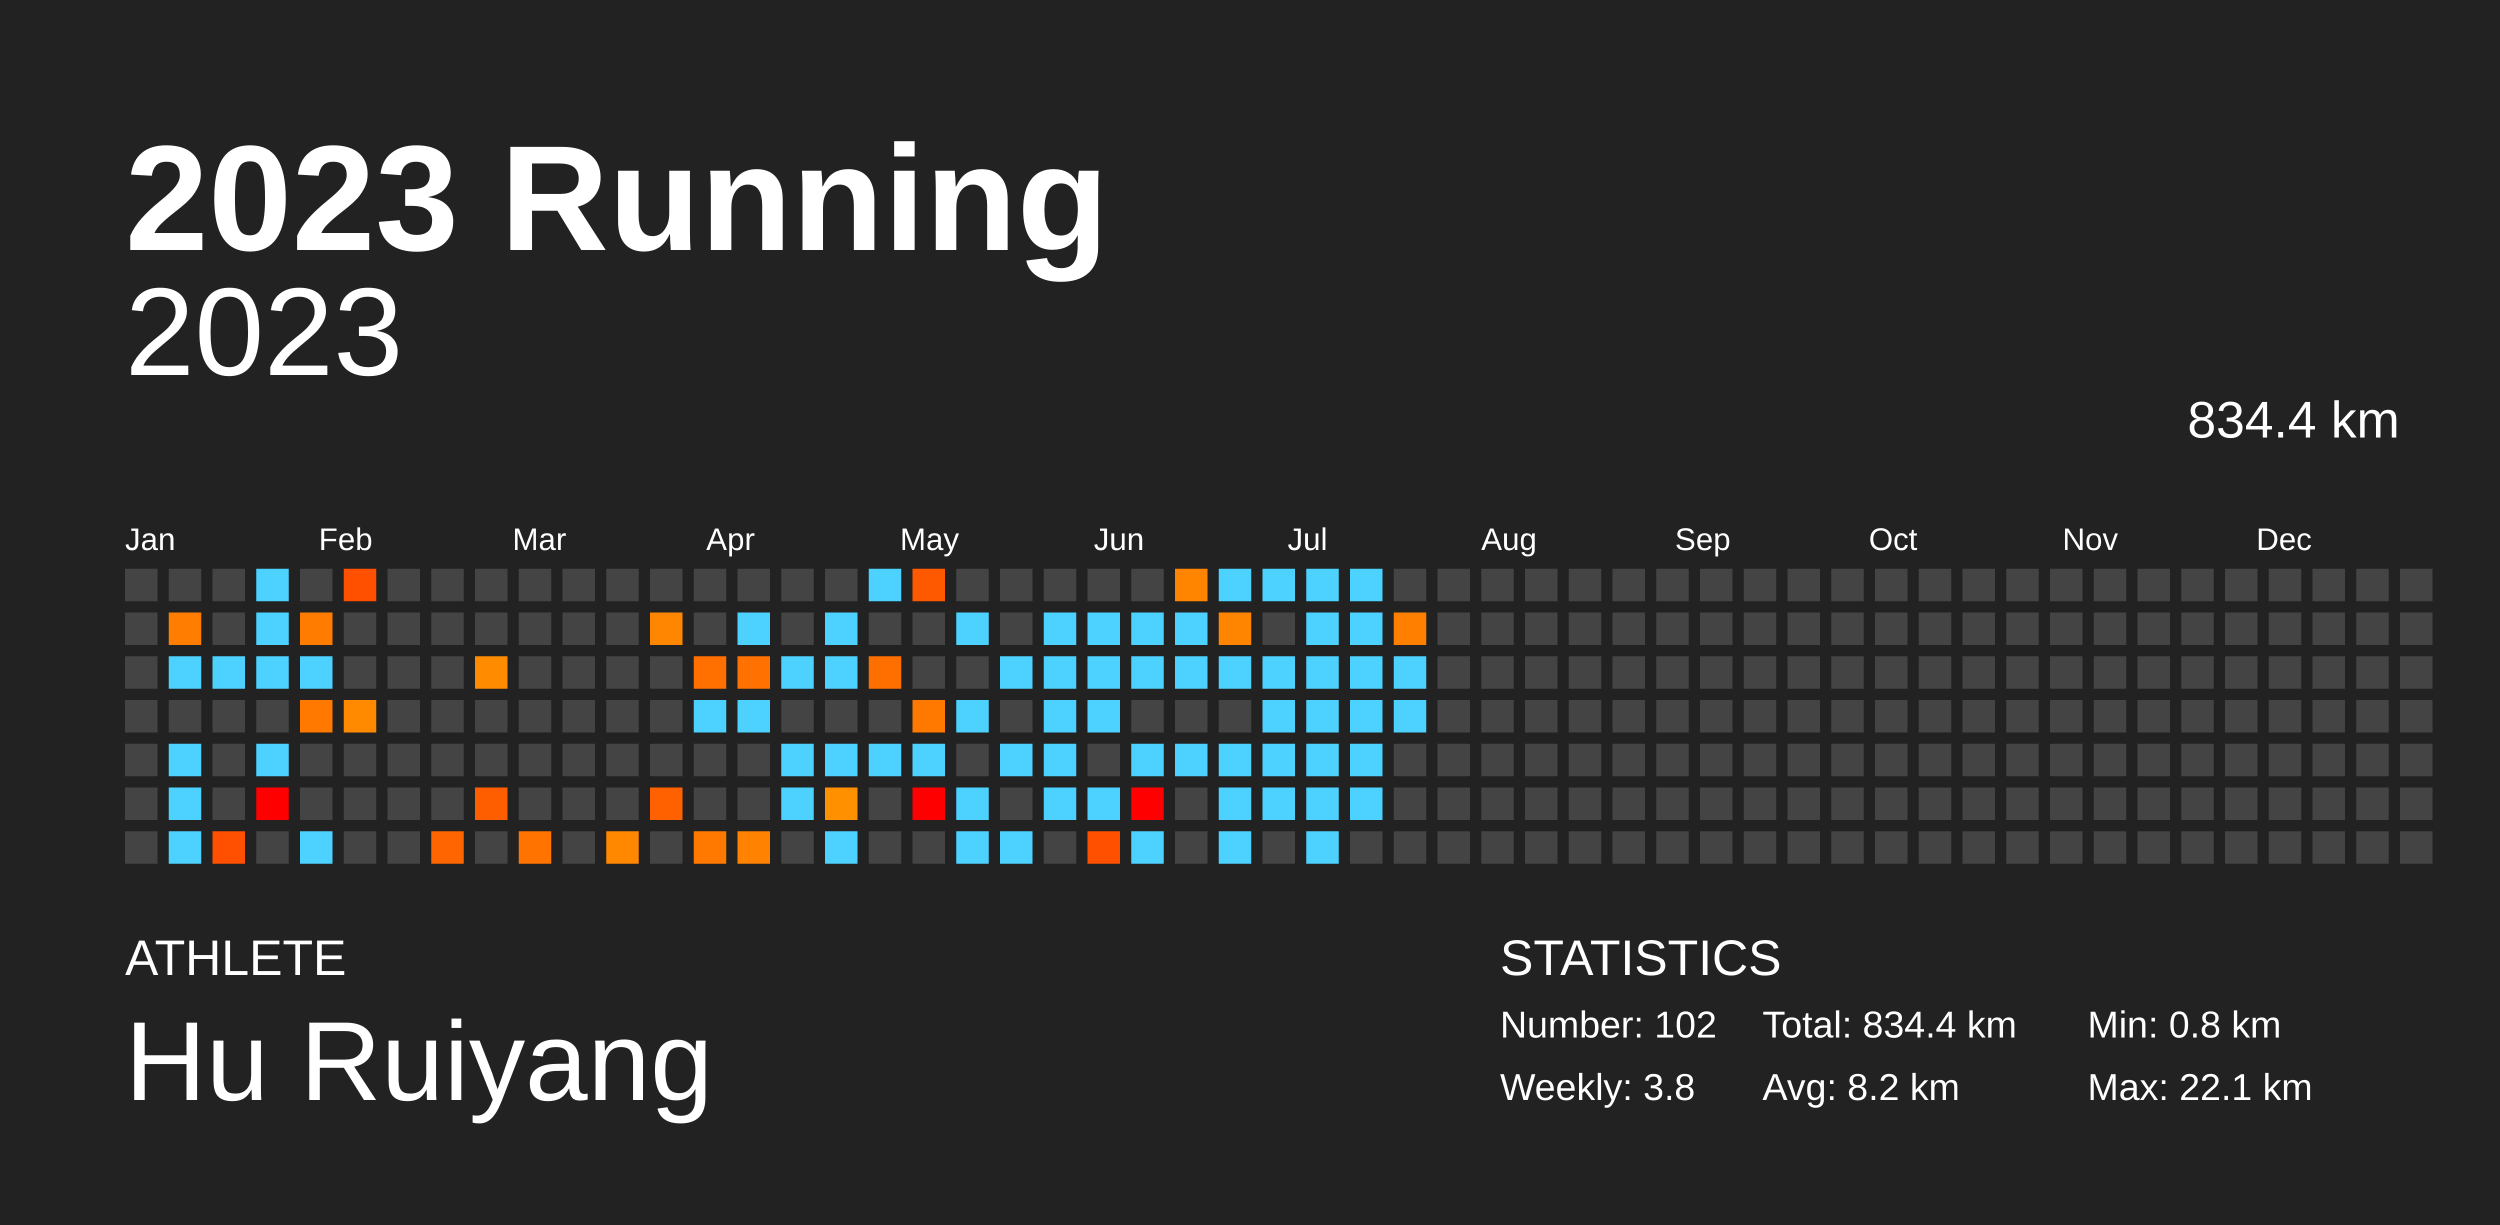
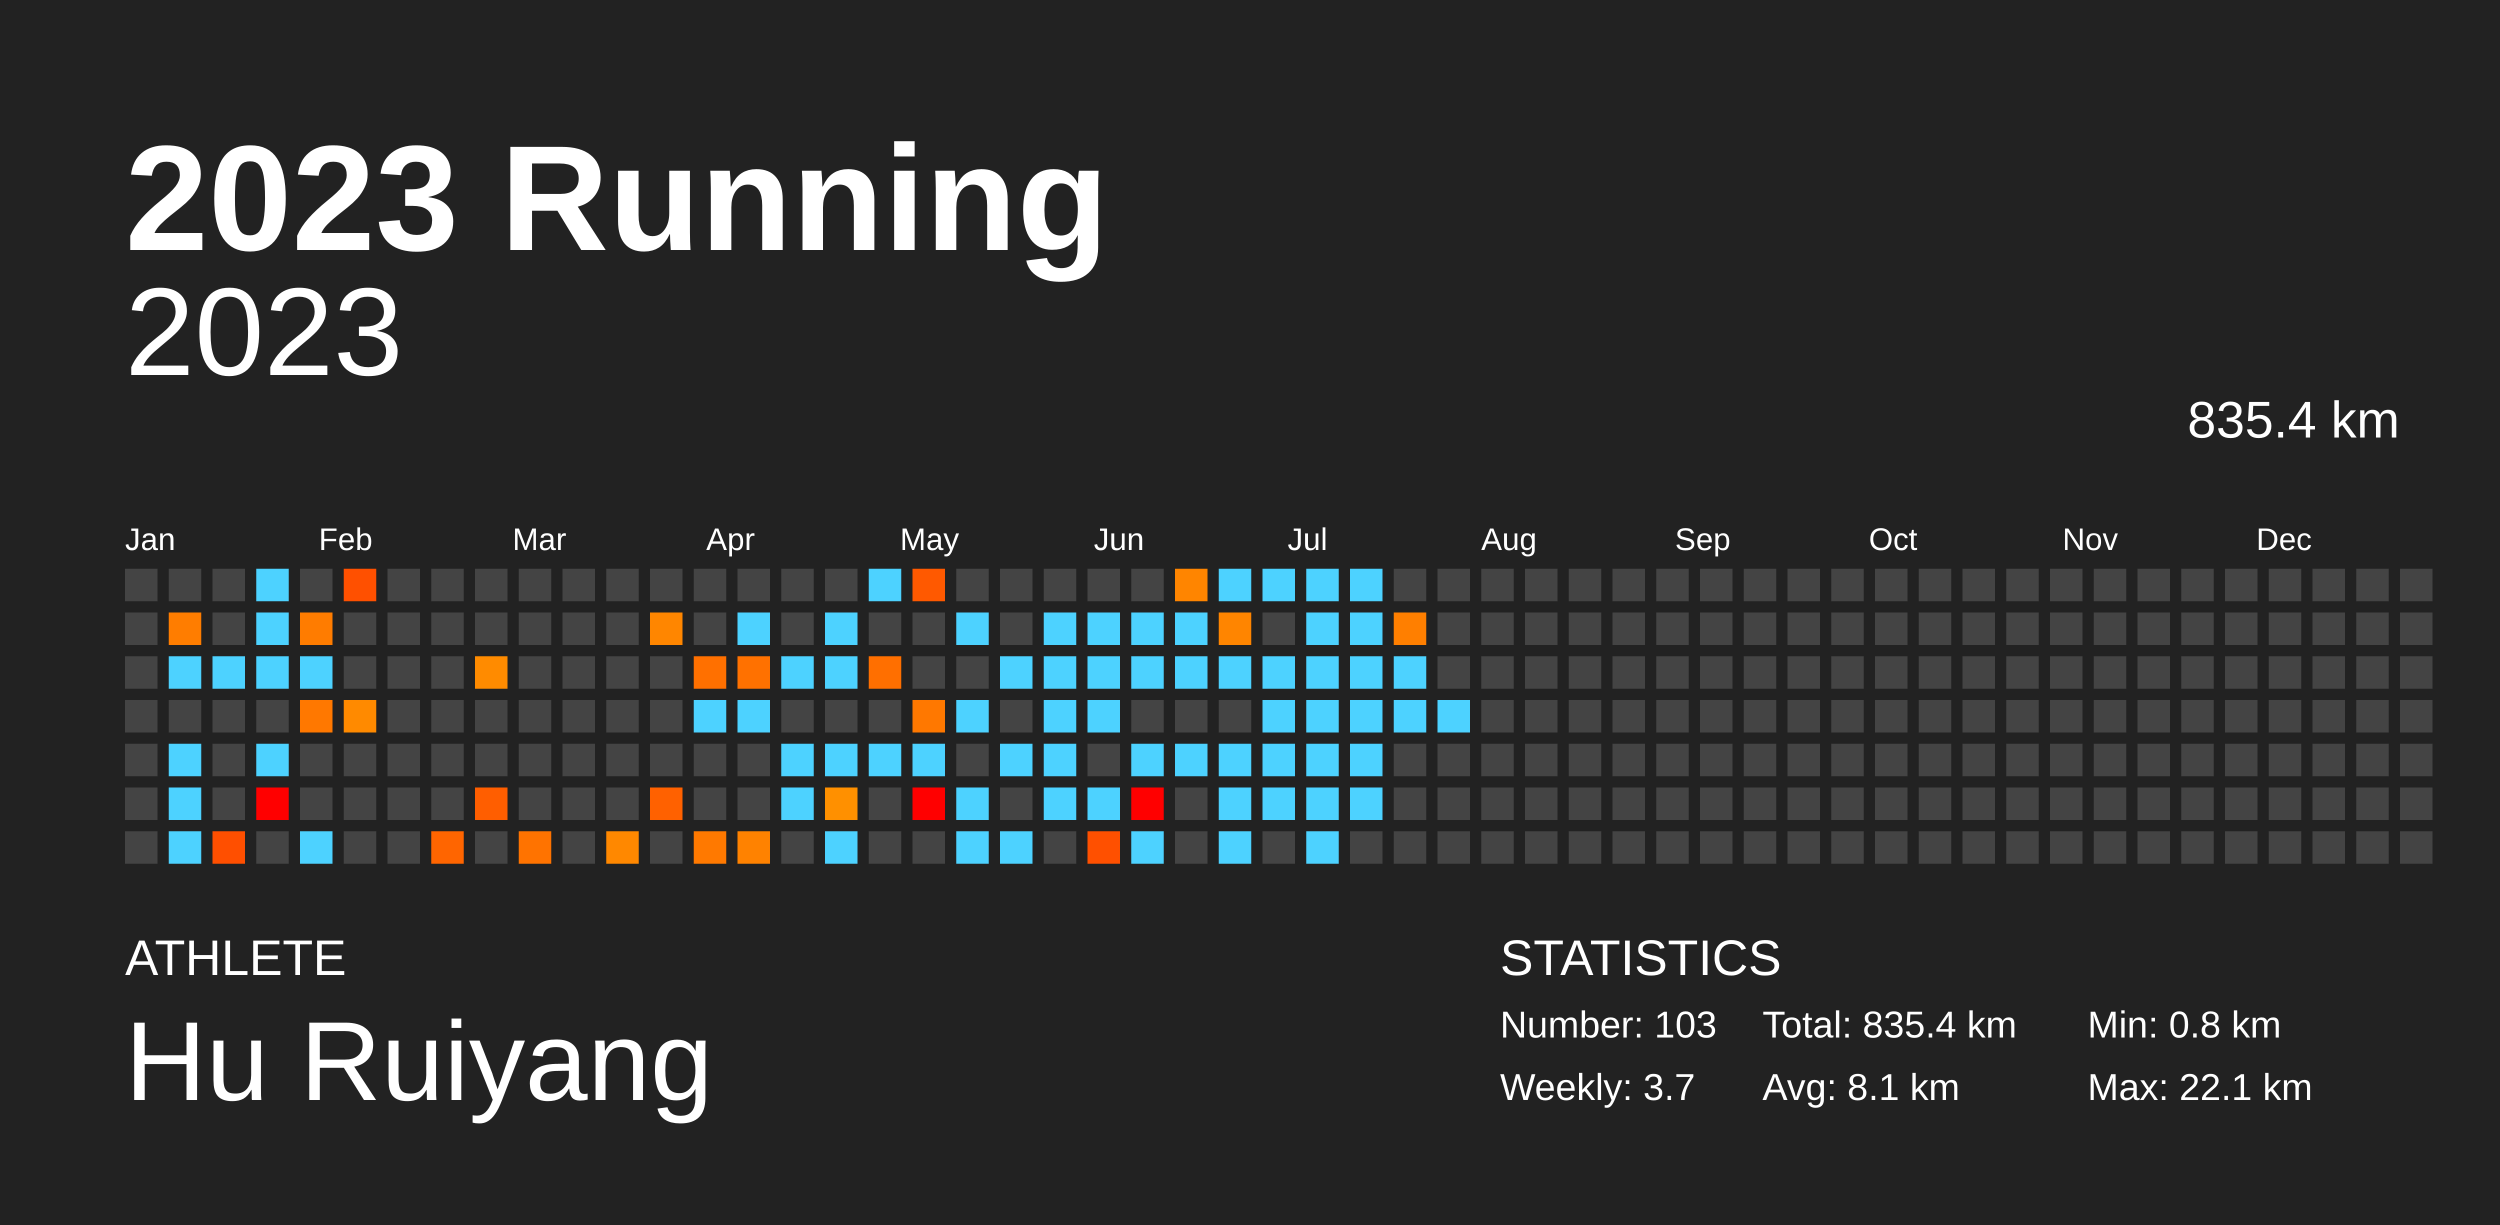
<svg xmlns="http://www.w3.org/2000/svg" baseProfile="full" height="98mm" version="1.1" viewBox="0,0,200,98" width="200mm">
  <defs />
  <rect fill="#222222" height="98" width="200" x="0" y="0" />
  <text fill="#FFFFFF" style="font-size:12px; font-family:Arial; font-weight:bold;" x="10" y="20">2023 Running</text>
  <text fill="#FFFFFF" style="font-size:4px; font-family:Arial" x="10" y="78">ATHLETE</text>
  <text fill="#FFFFFF" style="font-size:9px; font-family:Arial" x="10" y="88">Hu Ruiyang</text>
  <text fill="#FFFFFF" style="font-size:4px; font-family:Arial" x="120" y="78">STATISTICS</text>
-   <text fill="#FFFFFF" style="font-size:3px; font-family:Arial" x="120" y="83">Number: 102</text>
-   <text fill="#FFFFFF" style="font-size:3px; font-family:Arial" x="120" y="88">Weekly: 3.8</text>
-   <text fill="#FFFFFF" style="font-size:3px; font-family:Arial" x="141" y="83">Total: 834.4 km</text>
-   <text fill="#FFFFFF" style="font-size:3px; font-family:Arial" x="141" y="88">Avg: 8.2 km</text>
+   <text fill="#FFFFFF" style="font-size:3px; font-family:Arial" x="120" y="83">Number: 103</text>
+   <text fill="#FFFFFF" style="font-size:3px; font-family:Arial" x="120" y="88">Weekly: 3.7</text>
+   <text fill="#FFFFFF" style="font-size:3px; font-family:Arial" x="141" y="83">Total: 835.4 km</text>
+   <text fill="#FFFFFF" style="font-size:3px; font-family:Arial" x="141" y="88">Avg: 8.1 km</text>
  <text fill="#FFFFFF" style="font-size:3px; font-family:Arial" x="167" y="83">Min: 0.8 km</text>
  <text fill="#FFFFFF" style="font-size:3px; font-family:Arial" x="167" y="88">Max: 22.1 km</text>
  <text alignment-baseline="hanging" fill="#FFFFFF" style="font-size:10.0px; font-family:Arial;" x="10" y="30">2023</text>
-   <text alignment-baseline="hanging" fill="#FFFFFF" style="font-size:4.125px; font-family:Arial;" x="175" y="35">834.4 km</text>
+   <text alignment-baseline="hanging" fill="#FFFFFF" style="font-size:4.125px; font-family:Arial;" x="175" y="35">835.4 km</text>
  <text fill="#FFFFFF" style="font-size:2.5px; font-family:Arial" x="10.0" y="44">Jan</text>
  <text fill="#FFFFFF" style="font-size:2.5px; font-family:Arial" x="25.5" y="44">Feb</text>
  <text fill="#FFFFFF" style="font-size:2.5px; font-family:Arial" x="41.0" y="44">Mar</text>
  <text fill="#FFFFFF" style="font-size:2.5px; font-family:Arial" x="56.5" y="44">Apr</text>
  <text fill="#FFFFFF" style="font-size:2.5px; font-family:Arial" x="72.0" y="44">May</text>
  <text fill="#FFFFFF" style="font-size:2.5px; font-family:Arial" x="87.5" y="44">Jun</text>
  <text fill="#FFFFFF" style="font-size:2.5px; font-family:Arial" x="103.0" y="44">Jul</text>
  <text fill="#FFFFFF" style="font-size:2.5px; font-family:Arial" x="118.5" y="44">Aug</text>
  <text fill="#FFFFFF" style="font-size:2.5px; font-family:Arial" x="134.0" y="44">Sep</text>
  <text fill="#FFFFFF" style="font-size:2.5px; font-family:Arial" x="149.5" y="44">Oct</text>
  <text fill="#FFFFFF" style="font-size:2.5px; font-family:Arial" x="165.0" y="44">Nov</text>
  <text fill="#FFFFFF" style="font-size:2.5px; font-family:Arial" x="180.5" y="44">Dec</text>
  <rect fill="#444444" height="2.6" width="2.6" x="10.0" y="45.5" />
  <rect fill="#444444" height="2.6" width="2.6" x="10.0" y="49.0" />
  <rect fill="#444444" height="2.6" width="2.6" x="10.0" y="52.5" />
  <rect fill="#444444" height="2.6" width="2.6" x="10.0" y="56.0" />
  <rect fill="#444444" height="2.6" width="2.6" x="10.0" y="59.5" />
  <rect fill="#444444" height="2.6" width="2.6" x="10.0" y="63.0" />
  <rect fill="#444444" height="2.6" width="2.6" x="10.0" y="66.5" />
  <rect fill="#444444" height="2.6" width="2.6" x="13.5" y="45.5" />
  <rect fill="#ff7d00" height="2.6" width="2.6" x="13.5" y="49.0" />
  <rect fill="#4dd2ff" height="2.6" width="2.6" x="13.5" y="52.5" />
  <rect fill="#444444" height="2.6" width="2.6" x="13.5" y="56.0" />
  <rect fill="#4dd2ff" height="2.6" width="2.6" x="13.5" y="59.5" />
  <rect fill="#4dd2ff" height="2.6" width="2.6" x="13.5" y="63.0" />
  <rect fill="#4dd2ff" height="2.6" width="2.6" x="13.5" y="66.5" />
  <rect fill="#444444" height="2.6" width="2.6" x="17.0" y="45.5" />
  <rect fill="#444444" height="2.6" width="2.6" x="17.0" y="49.0" />
  <rect fill="#4dd2ff" height="2.6" width="2.6" x="17.0" y="52.5" />
  <rect fill="#444444" height="2.6" width="2.6" x="17.0" y="56.0" />
  <rect fill="#444444" height="2.6" width="2.6" x="17.0" y="59.5" />
  <rect fill="#444444" height="2.6" width="2.6" x="17.0" y="63.0" />
  <rect fill="#ff4f00" height="2.6" width="2.6" x="17.0" y="66.5" />
  <rect fill="#4dd2ff" height="2.6" width="2.6" x="20.5" y="45.5" />
  <rect fill="#4dd2ff" height="2.6" width="2.6" x="20.5" y="49.0" />
  <rect fill="#4dd2ff" height="2.6" width="2.6" x="20.5" y="52.5" />
  <rect fill="#444444" height="2.6" width="2.6" x="20.5" y="56.0" />
  <rect fill="#4dd2ff" height="2.6" width="2.6" x="20.5" y="59.5" />
  <rect fill="red" height="2.6" width="2.6" x="20.5" y="63.0" />
  <rect fill="#444444" height="2.6" width="2.6" x="20.5" y="66.5" />
  <rect fill="#444444" height="2.6" width="2.6" x="24.0" y="45.5" />
  <rect fill="#ff7c00" height="2.6" width="2.6" x="24.0" y="49.0" />
  <rect fill="#4dd2ff" height="2.6" width="2.6" x="24.0" y="52.5" />
  <rect fill="#ff7800" height="2.6" width="2.6" x="24.0" y="56.0" />
  <rect fill="#444444" height="2.6" width="2.6" x="24.0" y="59.5" />
  <rect fill="#444444" height="2.6" width="2.6" x="24.0" y="63.0" />
  <rect fill="#4dd2ff" height="2.6" width="2.6" x="24.0" y="66.5" />
  <rect fill="#ff5000" height="2.6" width="2.6" x="27.5" y="45.5" />
  <rect fill="#444444" height="2.6" width="2.6" x="27.5" y="49.0" />
  <rect fill="#444444" height="2.6" width="2.6" x="27.5" y="52.5" />
  <rect fill="#ff8a00" height="2.6" width="2.6" x="27.5" y="56.0" />
  <rect fill="#444444" height="2.6" width="2.6" x="27.5" y="59.5" />
  <rect fill="#444444" height="2.6" width="2.6" x="27.5" y="63.0" />
  <rect fill="#444444" height="2.6" width="2.6" x="27.5" y="66.5" />
  <rect fill="#444444" height="2.6" width="2.6" x="31.0" y="45.5" />
  <rect fill="#444444" height="2.6" width="2.6" x="31.0" y="49.0" />
  <rect fill="#444444" height="2.6" width="2.6" x="31.0" y="52.5" />
  <rect fill="#444444" height="2.6" width="2.6" x="31.0" y="56.0" />
  <rect fill="#444444" height="2.6" width="2.6" x="31.0" y="59.5" />
  <rect fill="#444444" height="2.6" width="2.6" x="31.0" y="63.0" />
  <rect fill="#444444" height="2.6" width="2.6" x="31.0" y="66.5" />
  <rect fill="#444444" height="2.6" width="2.6" x="34.5" y="45.5" />
  <rect fill="#444444" height="2.6" width="2.6" x="34.5" y="49.0" />
  <rect fill="#444444" height="2.6" width="2.6" x="34.5" y="52.5" />
  <rect fill="#444444" height="2.6" width="2.6" x="34.5" y="56.0" />
  <rect fill="#444444" height="2.6" width="2.6" x="34.5" y="59.5" />
  <rect fill="#444444" height="2.6" width="2.6" x="34.5" y="63.0" />
  <rect fill="#ff6500" height="2.6" width="2.6" x="34.5" y="66.5" />
  <rect fill="#444444" height="2.6" width="2.6" x="38.0" y="45.5" />
  <rect fill="#444444" height="2.6" width="2.6" x="38.0" y="49.0" />
  <rect fill="#ff8b00" height="2.6" width="2.6" x="38.0" y="52.5" />
  <rect fill="#444444" height="2.6" width="2.6" x="38.0" y="56.0" />
  <rect fill="#444444" height="2.6" width="2.6" x="38.0" y="59.5" />
  <rect fill="#ff5e00" height="2.6" width="2.6" x="38.0" y="63.0" />
  <rect fill="#444444" height="2.6" width="2.6" x="38.0" y="66.5" />
  <rect fill="#444444" height="2.6" width="2.6" x="41.5" y="45.5" />
  <rect fill="#444444" height="2.6" width="2.6" x="41.5" y="49.0" />
  <rect fill="#444444" height="2.6" width="2.6" x="41.5" y="52.5" />
  <rect fill="#444444" height="2.6" width="2.6" x="41.5" y="56.0" />
  <rect fill="#444444" height="2.6" width="2.6" x="41.5" y="59.5" />
  <rect fill="#444444" height="2.6" width="2.6" x="41.5" y="63.0" />
  <rect fill="#ff7300" height="2.6" width="2.6" x="41.5" y="66.5" />
  <rect fill="#444444" height="2.6" width="2.6" x="45.0" y="45.5" />
  <rect fill="#444444" height="2.6" width="2.6" x="45.0" y="49.0" />
  <rect fill="#444444" height="2.6" width="2.6" x="45.0" y="52.5" />
  <rect fill="#444444" height="2.6" width="2.6" x="45.0" y="56.0" />
  <rect fill="#444444" height="2.6" width="2.6" x="45.0" y="59.5" />
  <rect fill="#444444" height="2.6" width="2.6" x="45.0" y="63.0" />
  <rect fill="#444444" height="2.6" width="2.6" x="45.0" y="66.5" />
  <rect fill="#444444" height="2.6" width="2.6" x="48.5" y="45.5" />
  <rect fill="#444444" height="2.6" width="2.6" x="48.5" y="49.0" />
  <rect fill="#444444" height="2.6" width="2.6" x="48.5" y="52.5" />
  <rect fill="#444444" height="2.6" width="2.6" x="48.5" y="56.0" />
  <rect fill="#444444" height="2.6" width="2.6" x="48.5" y="59.5" />
  <rect fill="#444444" height="2.6" width="2.6" x="48.5" y="63.0" />
  <rect fill="#ff8800" height="2.6" width="2.6" x="48.5" y="66.5" />
  <rect fill="#444444" height="2.6" width="2.6" x="52.0" y="45.5" />
  <rect fill="#ff8600" height="2.6" width="2.6" x="52.0" y="49.0" />
  <rect fill="#444444" height="2.6" width="2.6" x="52.0" y="52.5" />
  <rect fill="#444444" height="2.6" width="2.6" x="52.0" y="56.0" />
  <rect fill="#444444" height="2.6" width="2.6" x="52.0" y="59.5" />
  <rect fill="#ff6100" height="2.6" width="2.6" x="52.0" y="63.0" />
  <rect fill="#444444" height="2.6" width="2.6" x="52.0" y="66.5" />
  <rect fill="#444444" height="2.6" width="2.6" x="55.5" y="45.5" />
  <rect fill="#444444" height="2.6" width="2.6" x="55.5" y="49.0" />
  <rect fill="#ff7000" height="2.6" width="2.6" x="55.5" y="52.5" />
  <rect fill="#4dd2ff" height="2.6" width="2.6" x="55.5" y="56.0" />
  <rect fill="#444444" height="2.6" width="2.6" x="55.5" y="59.5" />
  <rect fill="#444444" height="2.6" width="2.6" x="55.5" y="63.0" />
  <rect fill="#ff7900" height="2.6" width="2.6" x="55.5" y="66.5" />
  <rect fill="#444444" height="2.6" width="2.6" x="59.0" y="45.5" />
  <rect fill="#4dd2ff" height="2.6" width="2.6" x="59.0" y="49.0" />
  <rect fill="#ff7100" height="2.6" width="2.6" x="59.0" y="52.5" />
  <rect fill="#4dd2ff" height="2.6" width="2.6" x="59.0" y="56.0" />
  <rect fill="#444444" height="2.6" width="2.6" x="59.0" y="59.5" />
  <rect fill="#444444" height="2.6" width="2.6" x="59.0" y="63.0" />
  <rect fill="#ff8200" height="2.6" width="2.6" x="59.0" y="66.5" />
  <rect fill="#444444" height="2.6" width="2.6" x="62.5" y="45.5" />
  <rect fill="#444444" height="2.6" width="2.6" x="62.5" y="49.0" />
  <rect fill="#4dd2ff" height="2.6" width="2.6" x="62.5" y="52.5" />
  <rect fill="#444444" height="2.6" width="2.6" x="62.5" y="56.0" />
  <rect fill="#4dd2ff" height="2.6" width="2.6" x="62.5" y="59.5" />
  <rect fill="#4dd2ff" height="2.6" width="2.6" x="62.5" y="63.0" />
  <rect fill="#444444" height="2.6" width="2.6" x="62.5" y="66.5" />
  <rect fill="#444444" height="2.6" width="2.6" x="66.0" y="45.5" />
  <rect fill="#4dd2ff" height="2.6" width="2.6" x="66.0" y="49.0" />
  <rect fill="#4dd2ff" height="2.6" width="2.6" x="66.0" y="52.5" />
  <rect fill="#444444" height="2.6" width="2.6" x="66.0" y="56.0" />
  <rect fill="#4dd2ff" height="2.6" width="2.6" x="66.0" y="59.5" />
  <rect fill="#ff9000" height="2.6" width="2.6" x="66.0" y="63.0" />
  <rect fill="#4dd2ff" height="2.6" width="2.6" x="66.0" y="66.5" />
  <rect fill="#4dd2ff" height="2.6" width="2.6" x="69.5" y="45.5" />
  <rect fill="#444444" height="2.6" width="2.6" x="69.5" y="49.0" />
  <rect fill="#ff6f00" height="2.6" width="2.6" x="69.5" y="52.5" />
  <rect fill="#444444" height="2.6" width="2.6" x="69.5" y="56.0" />
  <rect fill="#4dd2ff" height="2.6" width="2.6" x="69.5" y="59.5" />
  <rect fill="#444444" height="2.6" width="2.6" x="69.5" y="63.0" />
  <rect fill="#444444" height="2.6" width="2.6" x="69.5" y="66.5" />
  <rect fill="#ff5900" height="2.6" width="2.6" x="73.0" y="45.5" />
  <rect fill="#444444" height="2.6" width="2.6" x="73.0" y="49.0" />
  <rect fill="#444444" height="2.6" width="2.6" x="73.0" y="52.5" />
  <rect fill="#ff7800" height="2.6" width="2.6" x="73.0" y="56.0" />
  <rect fill="#4dd2ff" height="2.6" width="2.6" x="73.0" y="59.5" />
  <rect fill="red" height="2.6" width="2.6" x="73.0" y="63.0" />
  <rect fill="#444444" height="2.6" width="2.6" x="73.0" y="66.5" />
  <rect fill="#444444" height="2.6" width="2.6" x="76.5" y="45.5" />
  <rect fill="#4dd2ff" height="2.6" width="2.6" x="76.5" y="49.0" />
  <rect fill="#444444" height="2.6" width="2.6" x="76.5" y="52.5" />
  <rect fill="#4dd2ff" height="2.6" width="2.6" x="76.5" y="56.0" />
  <rect fill="#444444" height="2.6" width="2.6" x="76.5" y="59.5" />
  <rect fill="#4dd2ff" height="2.6" width="2.6" x="76.5" y="63.0" />
  <rect fill="#4dd2ff" height="2.6" width="2.6" x="76.5" y="66.5" />
  <rect fill="#444444" height="2.6" width="2.6" x="80.0" y="45.5" />
  <rect fill="#444444" height="2.6" width="2.6" x="80.0" y="49.0" />
  <rect fill="#4dd2ff" height="2.6" width="2.6" x="80.0" y="52.5" />
  <rect fill="#444444" height="2.6" width="2.6" x="80.0" y="56.0" />
  <rect fill="#4dd2ff" height="2.6" width="2.6" x="80.0" y="59.5" />
  <rect fill="#444444" height="2.6" width="2.6" x="80.0" y="63.0" />
  <rect fill="#4dd2ff" height="2.6" width="2.6" x="80.0" y="66.5" />
  <rect fill="#444444" height="2.6" width="2.6" x="83.5" y="45.5" />
  <rect fill="#4dd2ff" height="2.6" width="2.6" x="83.5" y="49.0" />
  <rect fill="#4dd2ff" height="2.6" width="2.6" x="83.5" y="52.5" />
  <rect fill="#4dd2ff" height="2.6" width="2.6" x="83.5" y="56.0" />
  <rect fill="#4dd2ff" height="2.6" width="2.6" x="83.5" y="59.5" />
  <rect fill="#4dd2ff" height="2.6" width="2.6" x="83.5" y="63.0" />
  <rect fill="#444444" height="2.6" width="2.6" x="83.5" y="66.5" />
  <rect fill="#444444" height="2.6" width="2.6" x="87.0" y="45.5" />
  <rect fill="#4dd2ff" height="2.6" width="2.6" x="87.0" y="49.0" />
  <rect fill="#4dd2ff" height="2.6" width="2.6" x="87.0" y="52.5" />
  <rect fill="#4dd2ff" height="2.6" width="2.6" x="87.0" y="56.0" />
  <rect fill="#444444" height="2.6" width="2.6" x="87.0" y="59.5" />
  <rect fill="#4dd2ff" height="2.6" width="2.6" x="87.0" y="63.0" />
  <rect fill="#ff5000" height="2.6" width="2.6" x="87.0" y="66.5" />
  <rect fill="#444444" height="2.6" width="2.6" x="90.5" y="45.5" />
  <rect fill="#4dd2ff" height="2.6" width="2.6" x="90.5" y="49.0" />
  <rect fill="#4dd2ff" height="2.6" width="2.6" x="90.5" y="52.5" />
  <rect fill="#444444" height="2.6" width="2.6" x="90.5" y="56.0" />
  <rect fill="#4dd2ff" height="2.6" width="2.6" x="90.5" y="59.5" />
  <rect fill="red" height="2.6" width="2.6" x="90.5" y="63.0" />
  <rect fill="#4dd2ff" height="2.6" width="2.6" x="90.5" y="66.5" />
  <rect fill="#ff8500" height="2.6" width="2.6" x="94.0" y="45.5" />
  <rect fill="#4dd2ff" height="2.6" width="2.6" x="94.0" y="49.0" />
  <rect fill="#4dd2ff" height="2.6" width="2.6" x="94.0" y="52.5" />
  <rect fill="#444444" height="2.6" width="2.6" x="94.0" y="56.0" />
  <rect fill="#4dd2ff" height="2.6" width="2.6" x="94.0" y="59.5" />
  <rect fill="#444444" height="2.6" width="2.6" x="94.0" y="63.0" />
  <rect fill="#444444" height="2.6" width="2.6" x="94.0" y="66.5" />
  <rect fill="#4dd2ff" height="2.6" width="2.6" x="97.5" y="45.5" />
  <rect fill="#ff8500" height="2.6" width="2.6" x="97.5" y="49.0" />
  <rect fill="#4dd2ff" height="2.6" width="2.6" x="97.5" y="52.5" />
  <rect fill="#444444" height="2.6" width="2.6" x="97.5" y="56.0" />
  <rect fill="#4dd2ff" height="2.6" width="2.6" x="97.5" y="59.5" />
  <rect fill="#4dd2ff" height="2.6" width="2.6" x="97.5" y="63.0" />
  <rect fill="#4dd2ff" height="2.6" width="2.6" x="97.5" y="66.5" />
  <rect fill="#4dd2ff" height="2.6" width="2.6" x="101.0" y="45.5" />
  <rect fill="#444444" height="2.6" width="2.6" x="101.0" y="49.0" />
  <rect fill="#4dd2ff" height="2.6" width="2.6" x="101.0" y="52.5" />
  <rect fill="#4dd2ff" height="2.6" width="2.6" x="101.0" y="56.0" />
  <rect fill="#4dd2ff" height="2.6" width="2.6" x="101.0" y="59.5" />
  <rect fill="#4dd2ff" height="2.6" width="2.6" x="101.0" y="63.0" />
  <rect fill="#444444" height="2.6" width="2.6" x="101.0" y="66.5" />
  <rect fill="#4dd2ff" height="2.6" width="2.6" x="104.5" y="45.5" />
  <rect fill="#4dd2ff" height="2.6" width="2.6" x="104.5" y="49.0" />
  <rect fill="#4dd2ff" height="2.6" width="2.6" x="104.5" y="52.5" />
  <rect fill="#4dd2ff" height="2.6" width="2.6" x="104.5" y="56.0" />
  <rect fill="#4dd2ff" height="2.6" width="2.6" x="104.5" y="59.5" />
  <rect fill="#4dd2ff" height="2.6" width="2.6" x="104.5" y="63.0" />
  <rect fill="#4dd2ff" height="2.6" width="2.6" x="104.5" y="66.5" />
  <rect fill="#4dd2ff" height="2.6" width="2.6" x="108.0" y="45.5" />
  <rect fill="#4dd2ff" height="2.6" width="2.6" x="108.0" y="49.0" />
  <rect fill="#4dd2ff" height="2.6" width="2.6" x="108.0" y="52.5" />
  <rect fill="#4dd2ff" height="2.6" width="2.6" x="108.0" y="56.0" />
  <rect fill="#4dd2ff" height="2.6" width="2.6" x="108.0" y="59.5" />
  <rect fill="#4dd2ff" height="2.6" width="2.6" x="108.0" y="63.0" />
  <rect fill="#444444" height="2.6" width="2.6" x="108.0" y="66.5" />
  <rect fill="#444444" height="2.6" width="2.6" x="111.5" y="45.5" />
  <rect fill="#ff7f00" height="2.6" width="2.6" x="111.5" y="49.0" />
  <rect fill="#4dd2ff" height="2.6" width="2.6" x="111.5" y="52.5" />
  <rect fill="#4dd2ff" height="2.6" width="2.6" x="111.5" y="56.0" />
  <rect fill="#444444" height="2.6" width="2.6" x="111.5" y="59.5" />
  <rect fill="#444444" height="2.6" width="2.6" x="111.5" y="63.0" />
  <rect fill="#444444" height="2.6" width="2.6" x="111.5" y="66.5" />
  <rect fill="#444444" height="2.6" width="2.6" x="115.0" y="45.5" />
  <rect fill="#444444" height="2.6" width="2.6" x="115.0" y="49.0" />
  <rect fill="#444444" height="2.6" width="2.6" x="115.0" y="52.5" />
-   <rect fill="#444444" height="2.6" width="2.6" x="115.0" y="56.0" />
+   <rect fill="#4dd2ff" height="2.6" width="2.6" x="115.0" y="56.0" />
  <rect fill="#444444" height="2.6" width="2.6" x="115.0" y="59.5" />
  <rect fill="#444444" height="2.6" width="2.6" x="115.0" y="63.0" />
  <rect fill="#444444" height="2.6" width="2.6" x="115.0" y="66.5" />
  <rect fill="#444444" height="2.6" width="2.6" x="118.5" y="45.5" />
  <rect fill="#444444" height="2.6" width="2.6" x="118.5" y="49.0" />
  <rect fill="#444444" height="2.6" width="2.6" x="118.5" y="52.5" />
  <rect fill="#444444" height="2.6" width="2.6" x="118.5" y="56.0" />
  <rect fill="#444444" height="2.6" width="2.6" x="118.5" y="59.5" />
  <rect fill="#444444" height="2.6" width="2.6" x="118.5" y="63.0" />
  <rect fill="#444444" height="2.6" width="2.6" x="118.5" y="66.5" />
  <rect fill="#444444" height="2.6" width="2.6" x="122.0" y="45.5" />
  <rect fill="#444444" height="2.6" width="2.6" x="122.0" y="49.0" />
  <rect fill="#444444" height="2.6" width="2.6" x="122.0" y="52.5" />
  <rect fill="#444444" height="2.6" width="2.6" x="122.0" y="56.0" />
  <rect fill="#444444" height="2.6" width="2.6" x="122.0" y="59.5" />
  <rect fill="#444444" height="2.6" width="2.6" x="122.0" y="63.0" />
  <rect fill="#444444" height="2.6" width="2.6" x="122.0" y="66.5" />
  <rect fill="#444444" height="2.6" width="2.6" x="125.5" y="45.5" />
  <rect fill="#444444" height="2.6" width="2.6" x="125.5" y="49.0" />
  <rect fill="#444444" height="2.6" width="2.6" x="125.5" y="52.5" />
  <rect fill="#444444" height="2.6" width="2.6" x="125.5" y="56.0" />
  <rect fill="#444444" height="2.6" width="2.6" x="125.5" y="59.5" />
  <rect fill="#444444" height="2.6" width="2.6" x="125.5" y="63.0" />
  <rect fill="#444444" height="2.6" width="2.6" x="125.5" y="66.5" />
  <rect fill="#444444" height="2.6" width="2.6" x="129.0" y="45.5" />
  <rect fill="#444444" height="2.6" width="2.6" x="129.0" y="49.0" />
  <rect fill="#444444" height="2.6" width="2.6" x="129.0" y="52.5" />
  <rect fill="#444444" height="2.6" width="2.6" x="129.0" y="56.0" />
  <rect fill="#444444" height="2.6" width="2.6" x="129.0" y="59.5" />
  <rect fill="#444444" height="2.6" width="2.6" x="129.0" y="63.0" />
  <rect fill="#444444" height="2.6" width="2.6" x="129.0" y="66.5" />
  <rect fill="#444444" height="2.6" width="2.6" x="132.5" y="45.5" />
  <rect fill="#444444" height="2.6" width="2.6" x="132.5" y="49.0" />
  <rect fill="#444444" height="2.6" width="2.6" x="132.5" y="52.5" />
  <rect fill="#444444" height="2.6" width="2.6" x="132.5" y="56.0" />
  <rect fill="#444444" height="2.6" width="2.6" x="132.5" y="59.5" />
  <rect fill="#444444" height="2.6" width="2.6" x="132.5" y="63.0" />
  <rect fill="#444444" height="2.6" width="2.6" x="132.5" y="66.5" />
  <rect fill="#444444" height="2.6" width="2.6" x="136.0" y="45.5" />
  <rect fill="#444444" height="2.6" width="2.6" x="136.0" y="49.0" />
  <rect fill="#444444" height="2.6" width="2.6" x="136.0" y="52.5" />
  <rect fill="#444444" height="2.6" width="2.6" x="136.0" y="56.0" />
  <rect fill="#444444" height="2.6" width="2.6" x="136.0" y="59.5" />
  <rect fill="#444444" height="2.6" width="2.6" x="136.0" y="63.0" />
  <rect fill="#444444" height="2.6" width="2.6" x="136.0" y="66.5" />
  <rect fill="#444444" height="2.6" width="2.6" x="139.5" y="45.5" />
  <rect fill="#444444" height="2.6" width="2.6" x="139.5" y="49.0" />
  <rect fill="#444444" height="2.6" width="2.6" x="139.5" y="52.5" />
  <rect fill="#444444" height="2.6" width="2.6" x="139.5" y="56.0" />
  <rect fill="#444444" height="2.6" width="2.6" x="139.5" y="59.5" />
  <rect fill="#444444" height="2.6" width="2.6" x="139.5" y="63.0" />
  <rect fill="#444444" height="2.6" width="2.6" x="139.5" y="66.5" />
  <rect fill="#444444" height="2.6" width="2.6" x="143.0" y="45.5" />
  <rect fill="#444444" height="2.6" width="2.6" x="143.0" y="49.0" />
  <rect fill="#444444" height="2.6" width="2.6" x="143.0" y="52.5" />
  <rect fill="#444444" height="2.6" width="2.6" x="143.0" y="56.0" />
  <rect fill="#444444" height="2.6" width="2.6" x="143.0" y="59.5" />
  <rect fill="#444444" height="2.6" width="2.6" x="143.0" y="63.0" />
  <rect fill="#444444" height="2.6" width="2.6" x="143.0" y="66.5" />
  <rect fill="#444444" height="2.6" width="2.6" x="146.5" y="45.5" />
  <rect fill="#444444" height="2.6" width="2.6" x="146.5" y="49.0" />
  <rect fill="#444444" height="2.6" width="2.6" x="146.5" y="52.5" />
  <rect fill="#444444" height="2.6" width="2.6" x="146.5" y="56.0" />
  <rect fill="#444444" height="2.6" width="2.6" x="146.5" y="59.5" />
  <rect fill="#444444" height="2.6" width="2.6" x="146.5" y="63.0" />
  <rect fill="#444444" height="2.6" width="2.6" x="146.5" y="66.5" />
  <rect fill="#444444" height="2.6" width="2.6" x="150.0" y="45.5" />
  <rect fill="#444444" height="2.6" width="2.6" x="150.0" y="49.0" />
  <rect fill="#444444" height="2.6" width="2.6" x="150.0" y="52.5" />
  <rect fill="#444444" height="2.6" width="2.6" x="150.0" y="56.0" />
  <rect fill="#444444" height="2.6" width="2.6" x="150.0" y="59.5" />
  <rect fill="#444444" height="2.6" width="2.6" x="150.0" y="63.0" />
  <rect fill="#444444" height="2.6" width="2.6" x="150.0" y="66.5" />
  <rect fill="#444444" height="2.6" width="2.6" x="153.5" y="45.5" />
  <rect fill="#444444" height="2.6" width="2.6" x="153.5" y="49.0" />
  <rect fill="#444444" height="2.6" width="2.6" x="153.5" y="52.5" />
  <rect fill="#444444" height="2.6" width="2.6" x="153.5" y="56.0" />
  <rect fill="#444444" height="2.6" width="2.6" x="153.5" y="59.5" />
  <rect fill="#444444" height="2.6" width="2.6" x="153.5" y="63.0" />
  <rect fill="#444444" height="2.6" width="2.6" x="153.5" y="66.5" />
  <rect fill="#444444" height="2.6" width="2.6" x="157.0" y="45.5" />
  <rect fill="#444444" height="2.6" width="2.6" x="157.0" y="49.0" />
  <rect fill="#444444" height="2.6" width="2.6" x="157.0" y="52.5" />
  <rect fill="#444444" height="2.6" width="2.6" x="157.0" y="56.0" />
  <rect fill="#444444" height="2.6" width="2.6" x="157.0" y="59.5" />
  <rect fill="#444444" height="2.6" width="2.6" x="157.0" y="63.0" />
  <rect fill="#444444" height="2.6" width="2.6" x="157.0" y="66.5" />
  <rect fill="#444444" height="2.6" width="2.6" x="160.5" y="45.5" />
  <rect fill="#444444" height="2.6" width="2.6" x="160.5" y="49.0" />
  <rect fill="#444444" height="2.6" width="2.6" x="160.5" y="52.5" />
  <rect fill="#444444" height="2.6" width="2.6" x="160.5" y="56.0" />
  <rect fill="#444444" height="2.6" width="2.6" x="160.5" y="59.5" />
  <rect fill="#444444" height="2.6" width="2.6" x="160.5" y="63.0" />
  <rect fill="#444444" height="2.6" width="2.6" x="160.5" y="66.5" />
  <rect fill="#444444" height="2.6" width="2.6" x="164.0" y="45.5" />
  <rect fill="#444444" height="2.6" width="2.6" x="164.0" y="49.0" />
  <rect fill="#444444" height="2.6" width="2.6" x="164.0" y="52.5" />
  <rect fill="#444444" height="2.6" width="2.6" x="164.0" y="56.0" />
  <rect fill="#444444" height="2.6" width="2.6" x="164.0" y="59.5" />
  <rect fill="#444444" height="2.6" width="2.6" x="164.0" y="63.0" />
  <rect fill="#444444" height="2.6" width="2.6" x="164.0" y="66.5" />
  <rect fill="#444444" height="2.6" width="2.6" x="167.5" y="45.5" />
  <rect fill="#444444" height="2.6" width="2.6" x="167.5" y="49.0" />
  <rect fill="#444444" height="2.6" width="2.6" x="167.5" y="52.5" />
  <rect fill="#444444" height="2.6" width="2.6" x="167.5" y="56.0" />
  <rect fill="#444444" height="2.6" width="2.6" x="167.5" y="59.5" />
  <rect fill="#444444" height="2.6" width="2.6" x="167.5" y="63.0" />
  <rect fill="#444444" height="2.6" width="2.6" x="167.5" y="66.5" />
  <rect fill="#444444" height="2.6" width="2.6" x="171.0" y="45.5" />
  <rect fill="#444444" height="2.6" width="2.6" x="171.0" y="49.0" />
  <rect fill="#444444" height="2.6" width="2.6" x="171.0" y="52.5" />
  <rect fill="#444444" height="2.6" width="2.6" x="171.0" y="56.0" />
  <rect fill="#444444" height="2.6" width="2.6" x="171.0" y="59.5" />
  <rect fill="#444444" height="2.6" width="2.6" x="171.0" y="63.0" />
  <rect fill="#444444" height="2.6" width="2.6" x="171.0" y="66.5" />
  <rect fill="#444444" height="2.6" width="2.6" x="174.5" y="45.5" />
  <rect fill="#444444" height="2.6" width="2.6" x="174.5" y="49.0" />
  <rect fill="#444444" height="2.6" width="2.6" x="174.5" y="52.5" />
  <rect fill="#444444" height="2.6" width="2.6" x="174.5" y="56.0" />
  <rect fill="#444444" height="2.6" width="2.6" x="174.5" y="59.5" />
  <rect fill="#444444" height="2.6" width="2.6" x="174.5" y="63.0" />
  <rect fill="#444444" height="2.6" width="2.6" x="174.5" y="66.5" />
  <rect fill="#444444" height="2.6" width="2.6" x="178.0" y="45.5" />
  <rect fill="#444444" height="2.6" width="2.6" x="178.0" y="49.0" />
  <rect fill="#444444" height="2.6" width="2.6" x="178.0" y="52.5" />
  <rect fill="#444444" height="2.6" width="2.6" x="178.0" y="56.0" />
  <rect fill="#444444" height="2.6" width="2.6" x="178.0" y="59.5" />
  <rect fill="#444444" height="2.6" width="2.6" x="178.0" y="63.0" />
  <rect fill="#444444" height="2.6" width="2.6" x="178.0" y="66.5" />
  <rect fill="#444444" height="2.6" width="2.6" x="181.5" y="45.5" />
  <rect fill="#444444" height="2.6" width="2.6" x="181.5" y="49.0" />
  <rect fill="#444444" height="2.6" width="2.6" x="181.5" y="52.5" />
  <rect fill="#444444" height="2.6" width="2.6" x="181.5" y="56.0" />
  <rect fill="#444444" height="2.6" width="2.6" x="181.5" y="59.5" />
  <rect fill="#444444" height="2.6" width="2.6" x="181.5" y="63.0" />
  <rect fill="#444444" height="2.6" width="2.6" x="181.5" y="66.5" />
  <rect fill="#444444" height="2.6" width="2.6" x="185.0" y="45.5" />
  <rect fill="#444444" height="2.6" width="2.6" x="185.0" y="49.0" />
  <rect fill="#444444" height="2.6" width="2.6" x="185.0" y="52.5" />
  <rect fill="#444444" height="2.6" width="2.6" x="185.0" y="56.0" />
  <rect fill="#444444" height="2.6" width="2.6" x="185.0" y="59.5" />
  <rect fill="#444444" height="2.6" width="2.6" x="185.0" y="63.0" />
  <rect fill="#444444" height="2.6" width="2.6" x="185.0" y="66.5" />
  <rect fill="#444444" height="2.6" width="2.6" x="188.5" y="45.5" />
  <rect fill="#444444" height="2.6" width="2.6" x="188.5" y="49.0" />
  <rect fill="#444444" height="2.6" width="2.6" x="188.5" y="52.5" />
  <rect fill="#444444" height="2.6" width="2.6" x="188.5" y="56.0" />
  <rect fill="#444444" height="2.6" width="2.6" x="188.5" y="59.5" />
  <rect fill="#444444" height="2.6" width="2.6" x="188.5" y="63.0" />
  <rect fill="#444444" height="2.6" width="2.6" x="188.5" y="66.5" />
  <rect fill="#444444" height="2.6" width="2.6" x="192.0" y="45.5" />
  <rect fill="#444444" height="2.6" width="2.6" x="192.0" y="49.0" />
  <rect fill="#444444" height="2.6" width="2.6" x="192.0" y="52.5" />
  <rect fill="#444444" height="2.6" width="2.6" x="192.0" y="56.0" />
  <rect fill="#444444" height="2.6" width="2.6" x="192.0" y="59.5" />
  <rect fill="#444444" height="2.6" width="2.6" x="192.0" y="63.0" />
  <rect fill="#444444" height="2.6" width="2.6" x="192.0" y="66.5" />
</svg>
